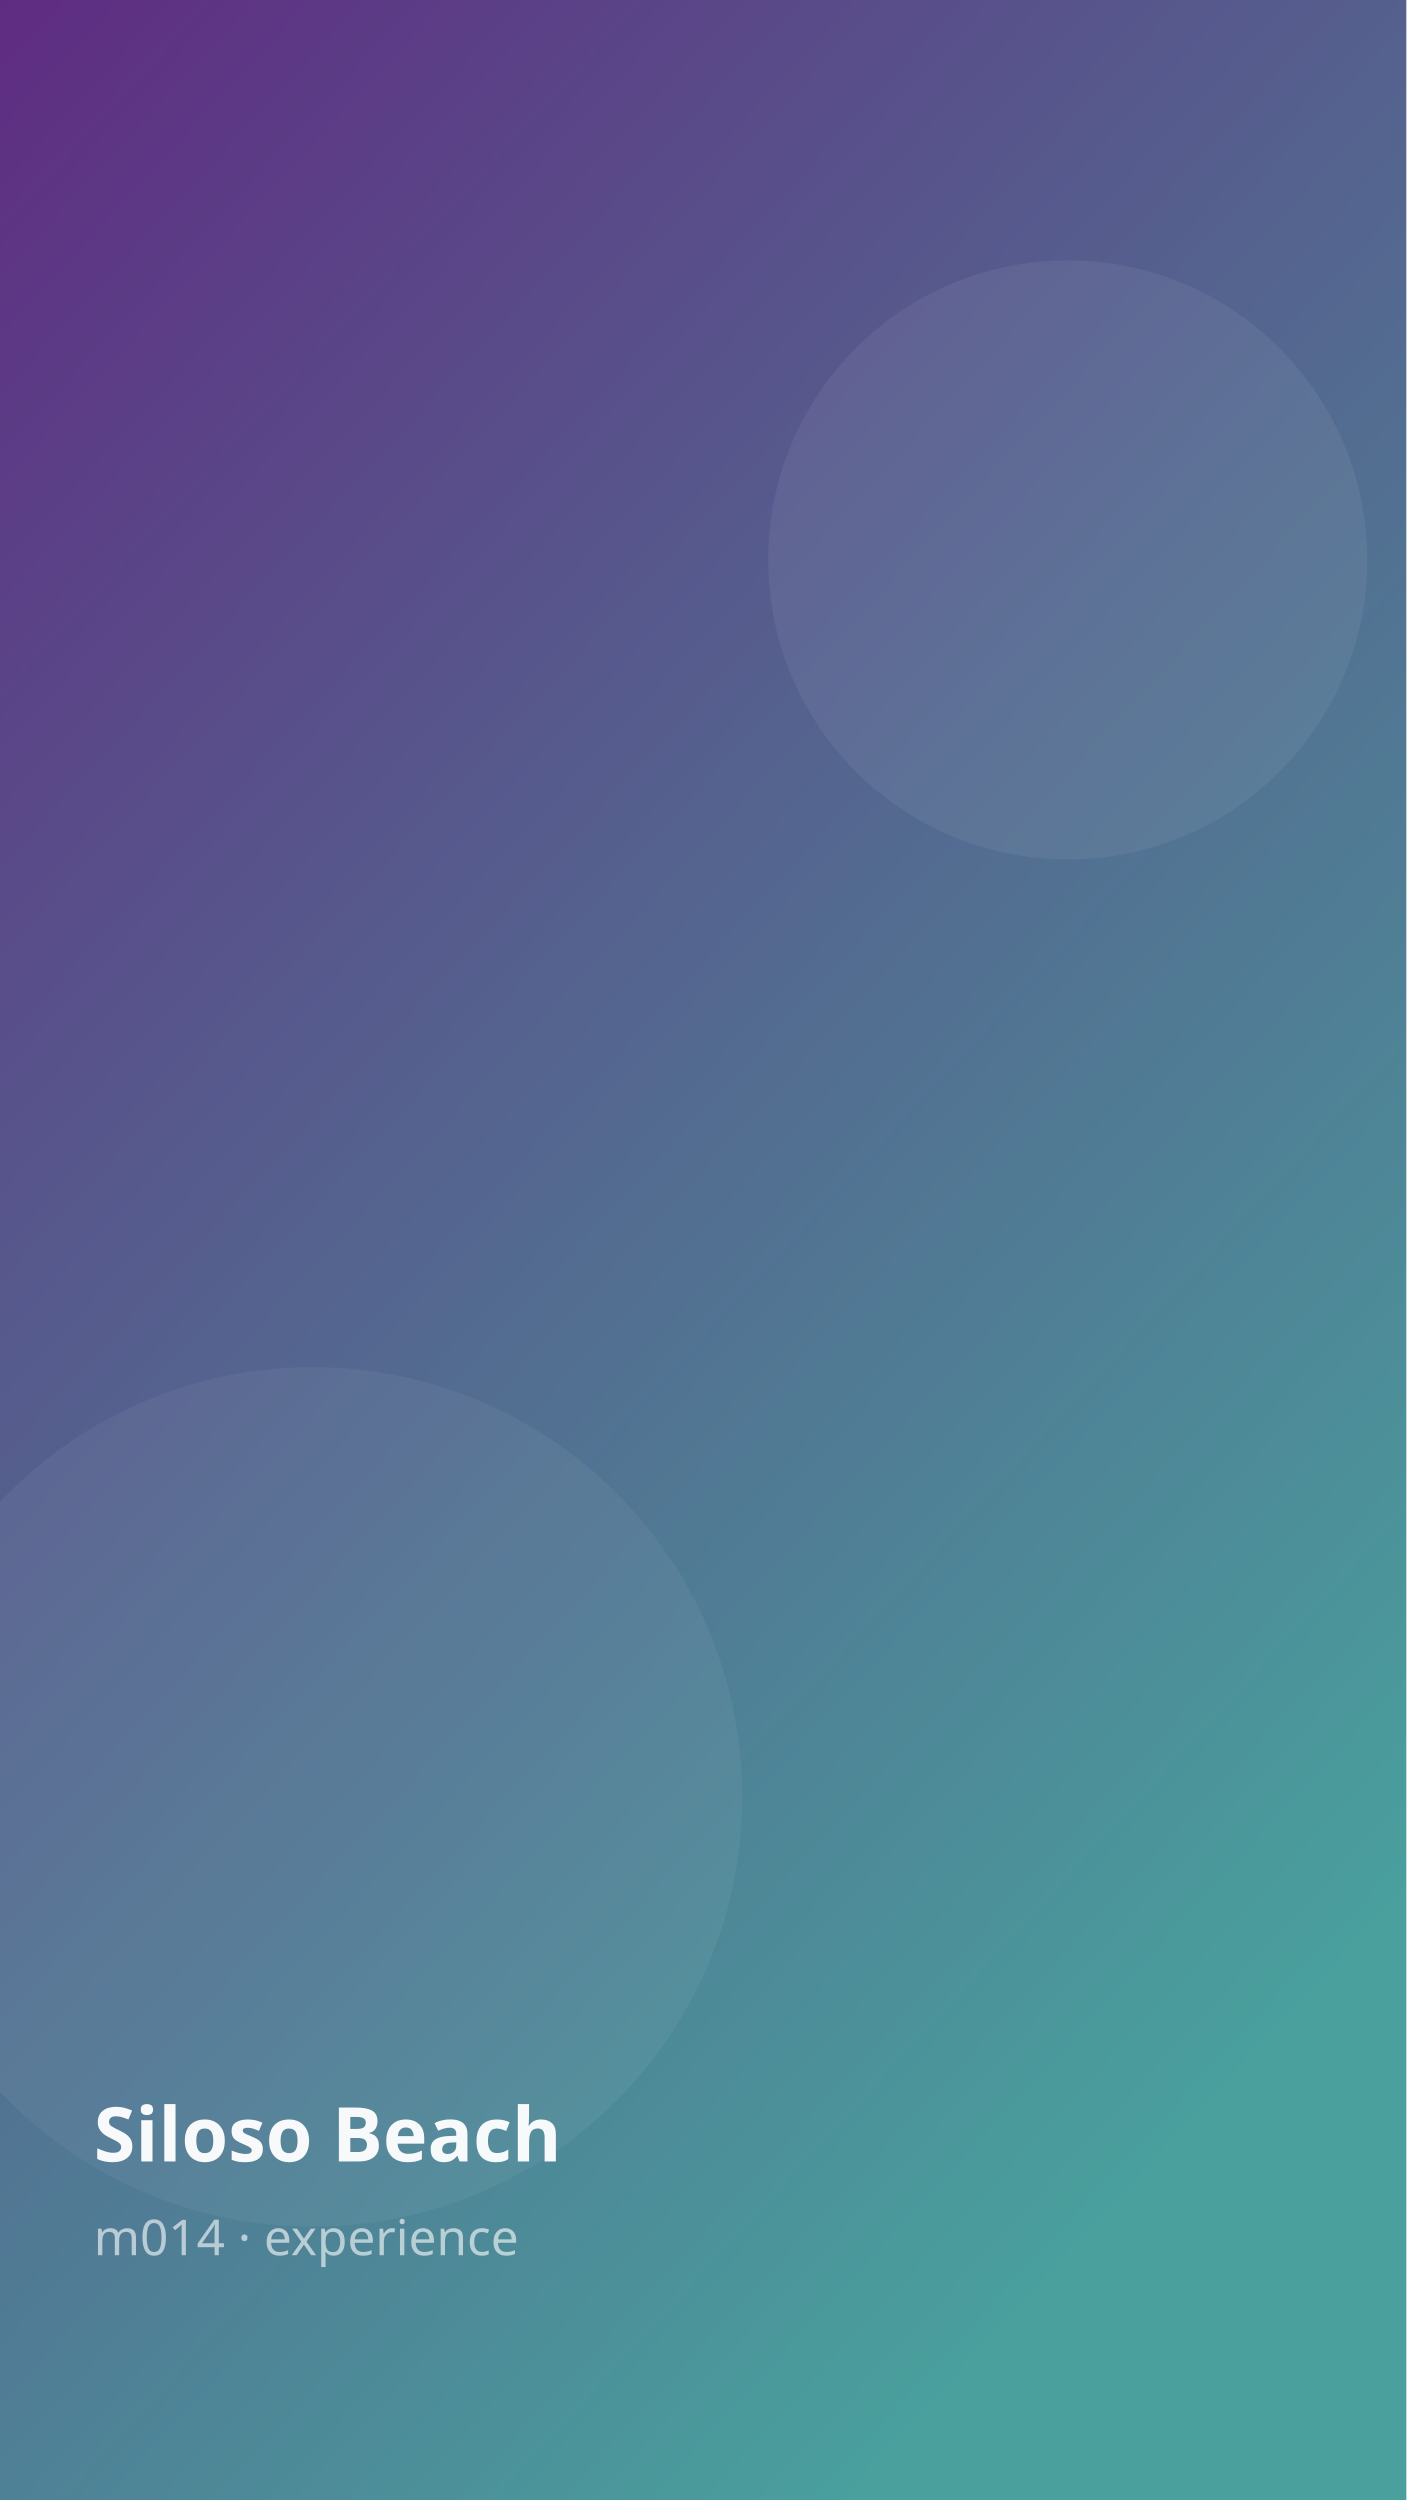
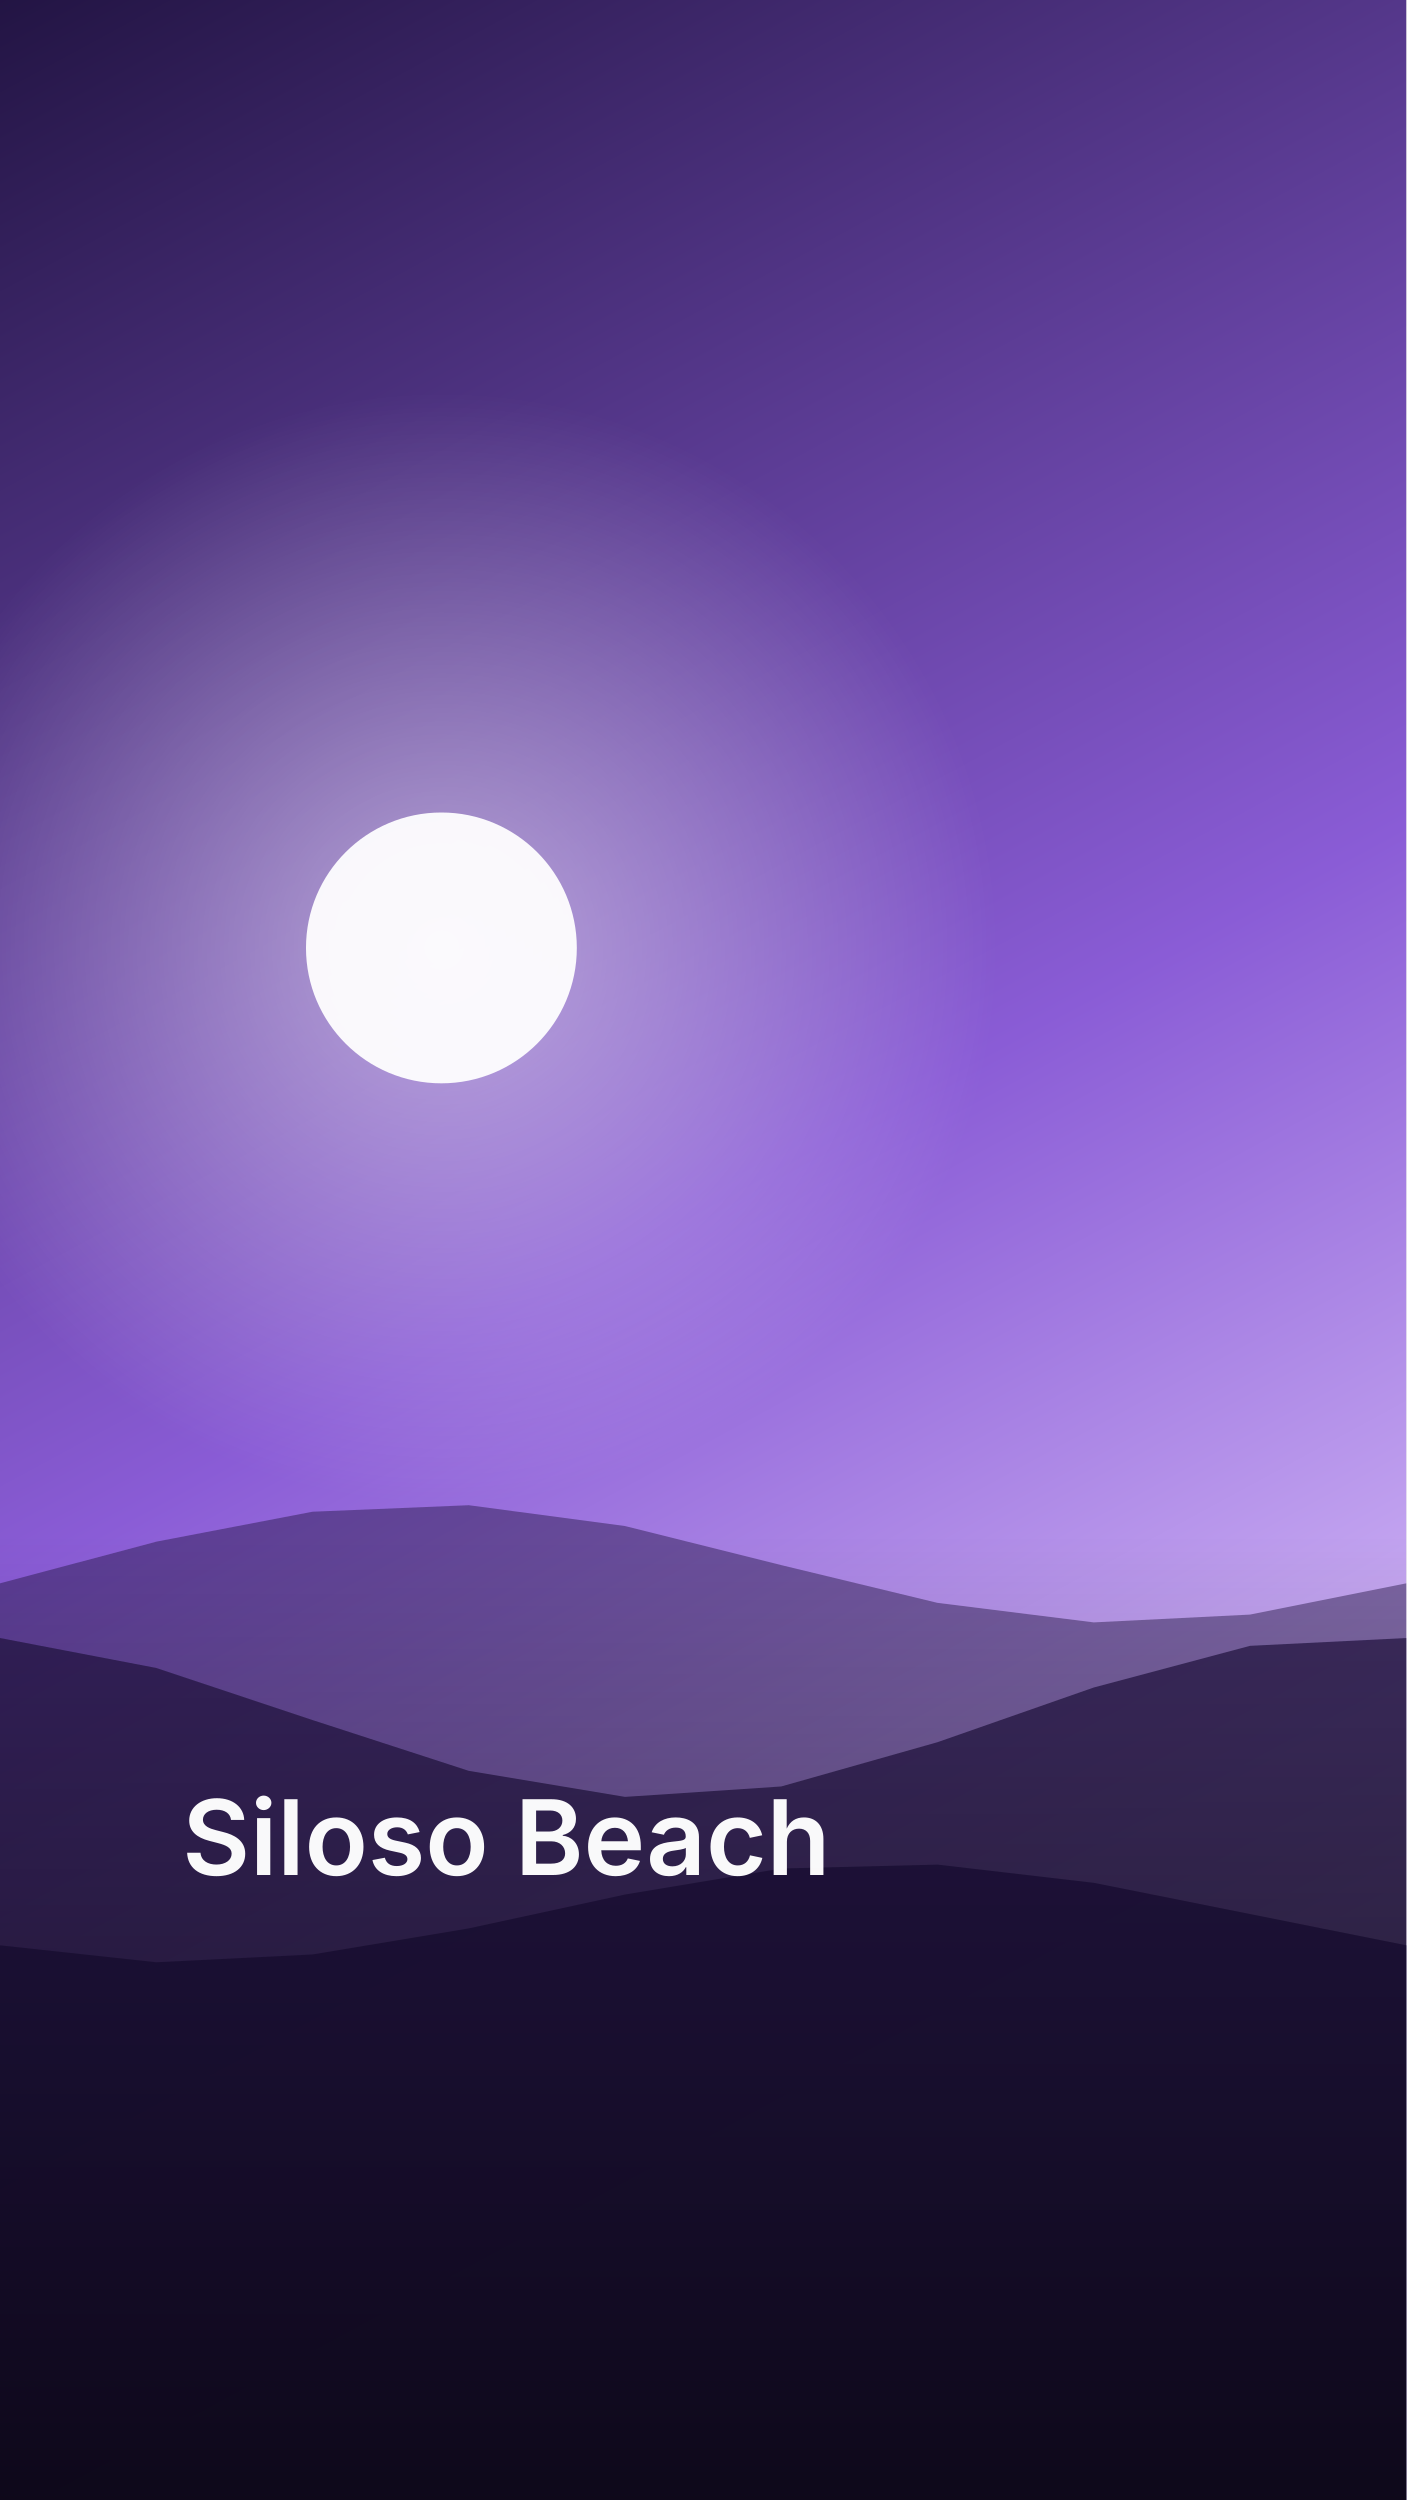
<svg xmlns="http://www.w3.org/2000/svg" width="1080" height="1920" viewBox="0 0 1080 1920">
  <defs>
-     <linearGradient id="g" x1="0" y1="0" x2="0.6" y2="1">
-       <stop offset="0%" stop-color="#5f2c82" />
-       <stop offset="100%" stop-color="#49a09d" />
+     <linearGradient id="sky" x1="0" y1="0" x2="0.3" y2="1">
+       <stop offset="0%" stop-color="#221443" />
+       <stop offset="58%" stop-color="#8a5cd6" />
+       <stop offset="100%" stop-color="#e3cdff" />
+     </linearGradient>
+     <radialGradient id="glow">
+       <stop offset="0%" stop-color="#fff" stop-opacity="0.5" />
+       <stop offset="100%" stop-color="#fff" stop-opacity="0" />
+     </radialGradient>
+     <linearGradient id="scrim" x1="0" y1="0" x2="0" y2="1">
+       <stop offset="0%" stop-color="#000" stop-opacity="0" />
+       <stop offset="100%" stop-color="#000" stop-opacity="0.62" />
    </linearGradient>
  </defs>
-   <rect width="1080" height="1920" fill="url(#g)" />
-   <circle cx="820" cy="430" r="230" fill="#fff" opacity="0.06" />
-   <circle cx="240" cy="1380" r="330" fill="#fff" opacity="0.05" />
-   <text x="72" y="1660" fill="#fff" opacity="0.95" font-family="system-ui,sans-serif" font-size="58" font-weight="600">Siloso Beach</text>
-   <text x="72" y="1732" fill="#fff" opacity="0.6" font-family="system-ui,sans-serif" font-size="38">m014 · experience</text>
+   <rect width="1080" height="1920" fill="url(#sky)" />
+   <circle cx="339" cy="728" r="430" fill="url(#glow)" />
+   <circle cx="339" cy="728" r="104" fill="#fff" opacity="0.94" />
+   <path d="M0,1216 L120,1184 L240,1161 L360,1156 L480,1172 L600,1202 L720,1231 L840,1246 L960,1240 L1080,1216 L1080,1920 L0,1920 Z" fill="#221443" opacity="0.45" />
+   <path d="M0,1258 L120,1281 L240,1321 L360,1360 L480,1380 L600,1372 L720,1338 L840,1296 L960,1264 L1080,1258 L1080,1920 L0,1920 Z" fill="#221443" opacity="0.72" />
+   <path d="M0,1494 L120,1507 L240,1501 L360,1481 L480,1455 L600,1435 L720,1432 L840,1446 L960,1470 L1080,1494 L1080,1920 L0,1920 Z" fill="#221443" opacity="0.92" />
+   <rect y="1180" width="1080" height="740" fill="url(#scrim)" />
+   <text x="140" y="1440" fill="#fff" opacity="0.97" font-family="system-ui,-apple-system,sans-serif" font-size="80" font-weight="600">Siloso Beach</text>
</svg>
